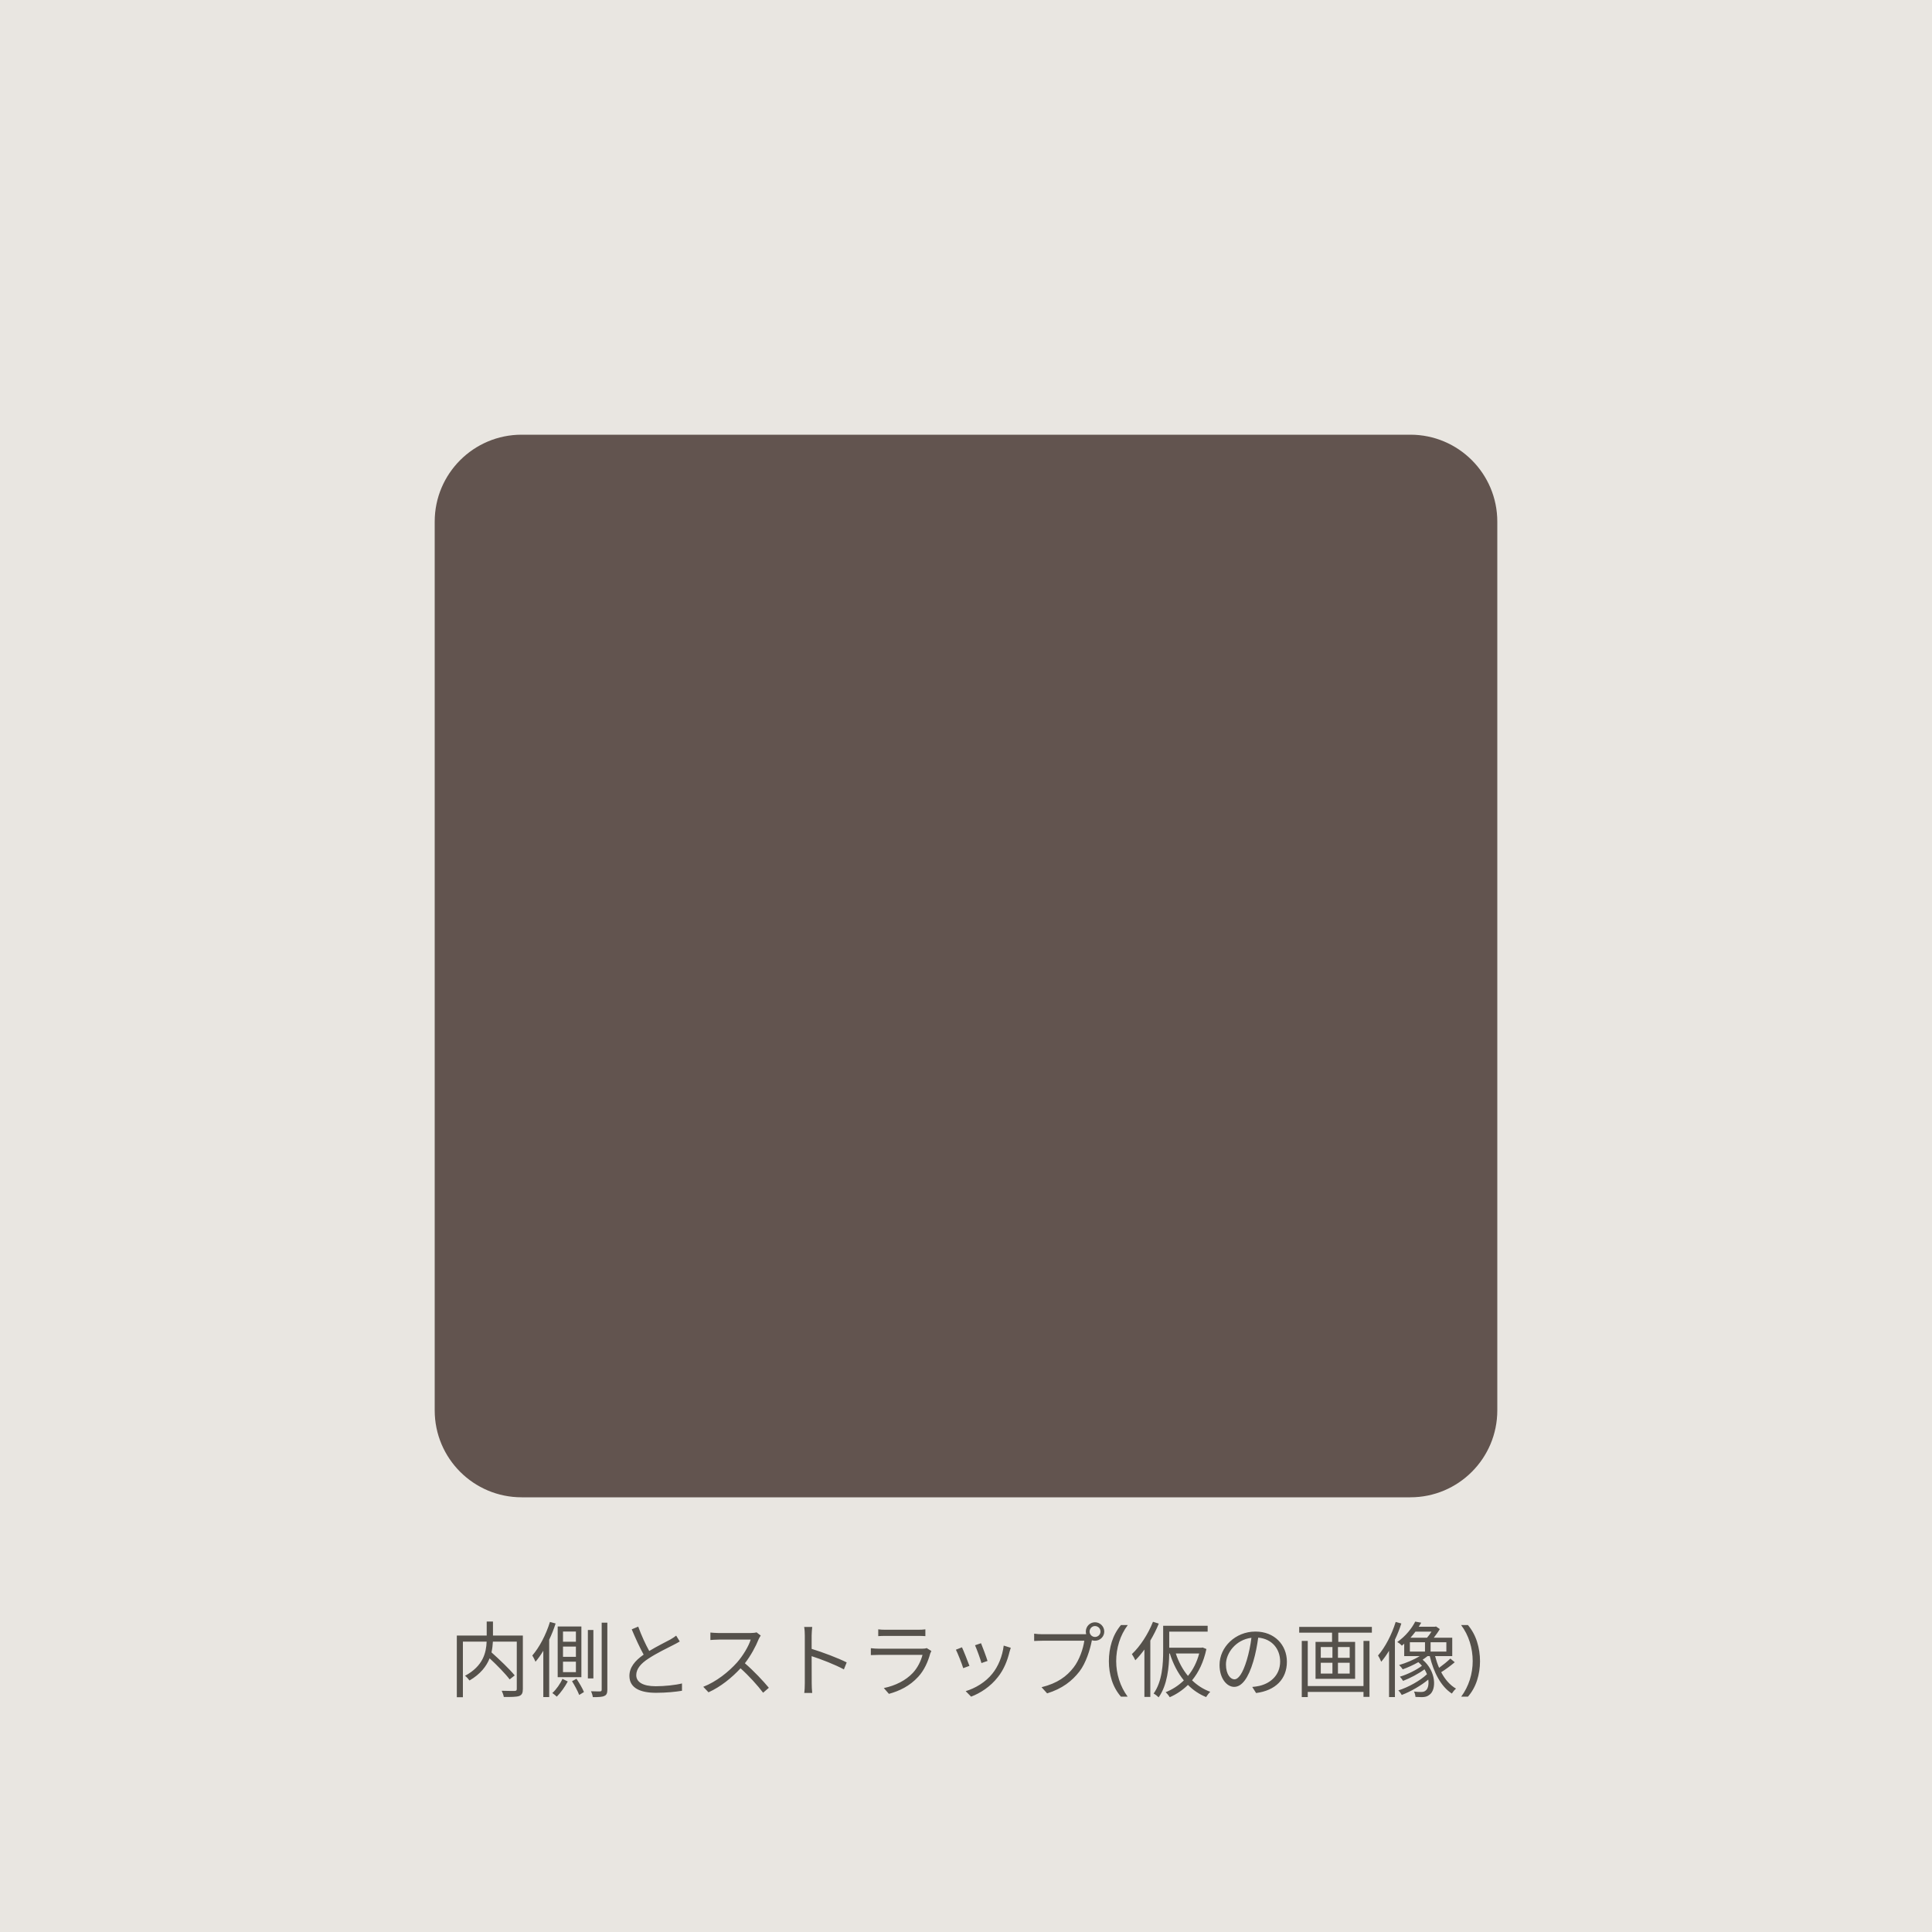
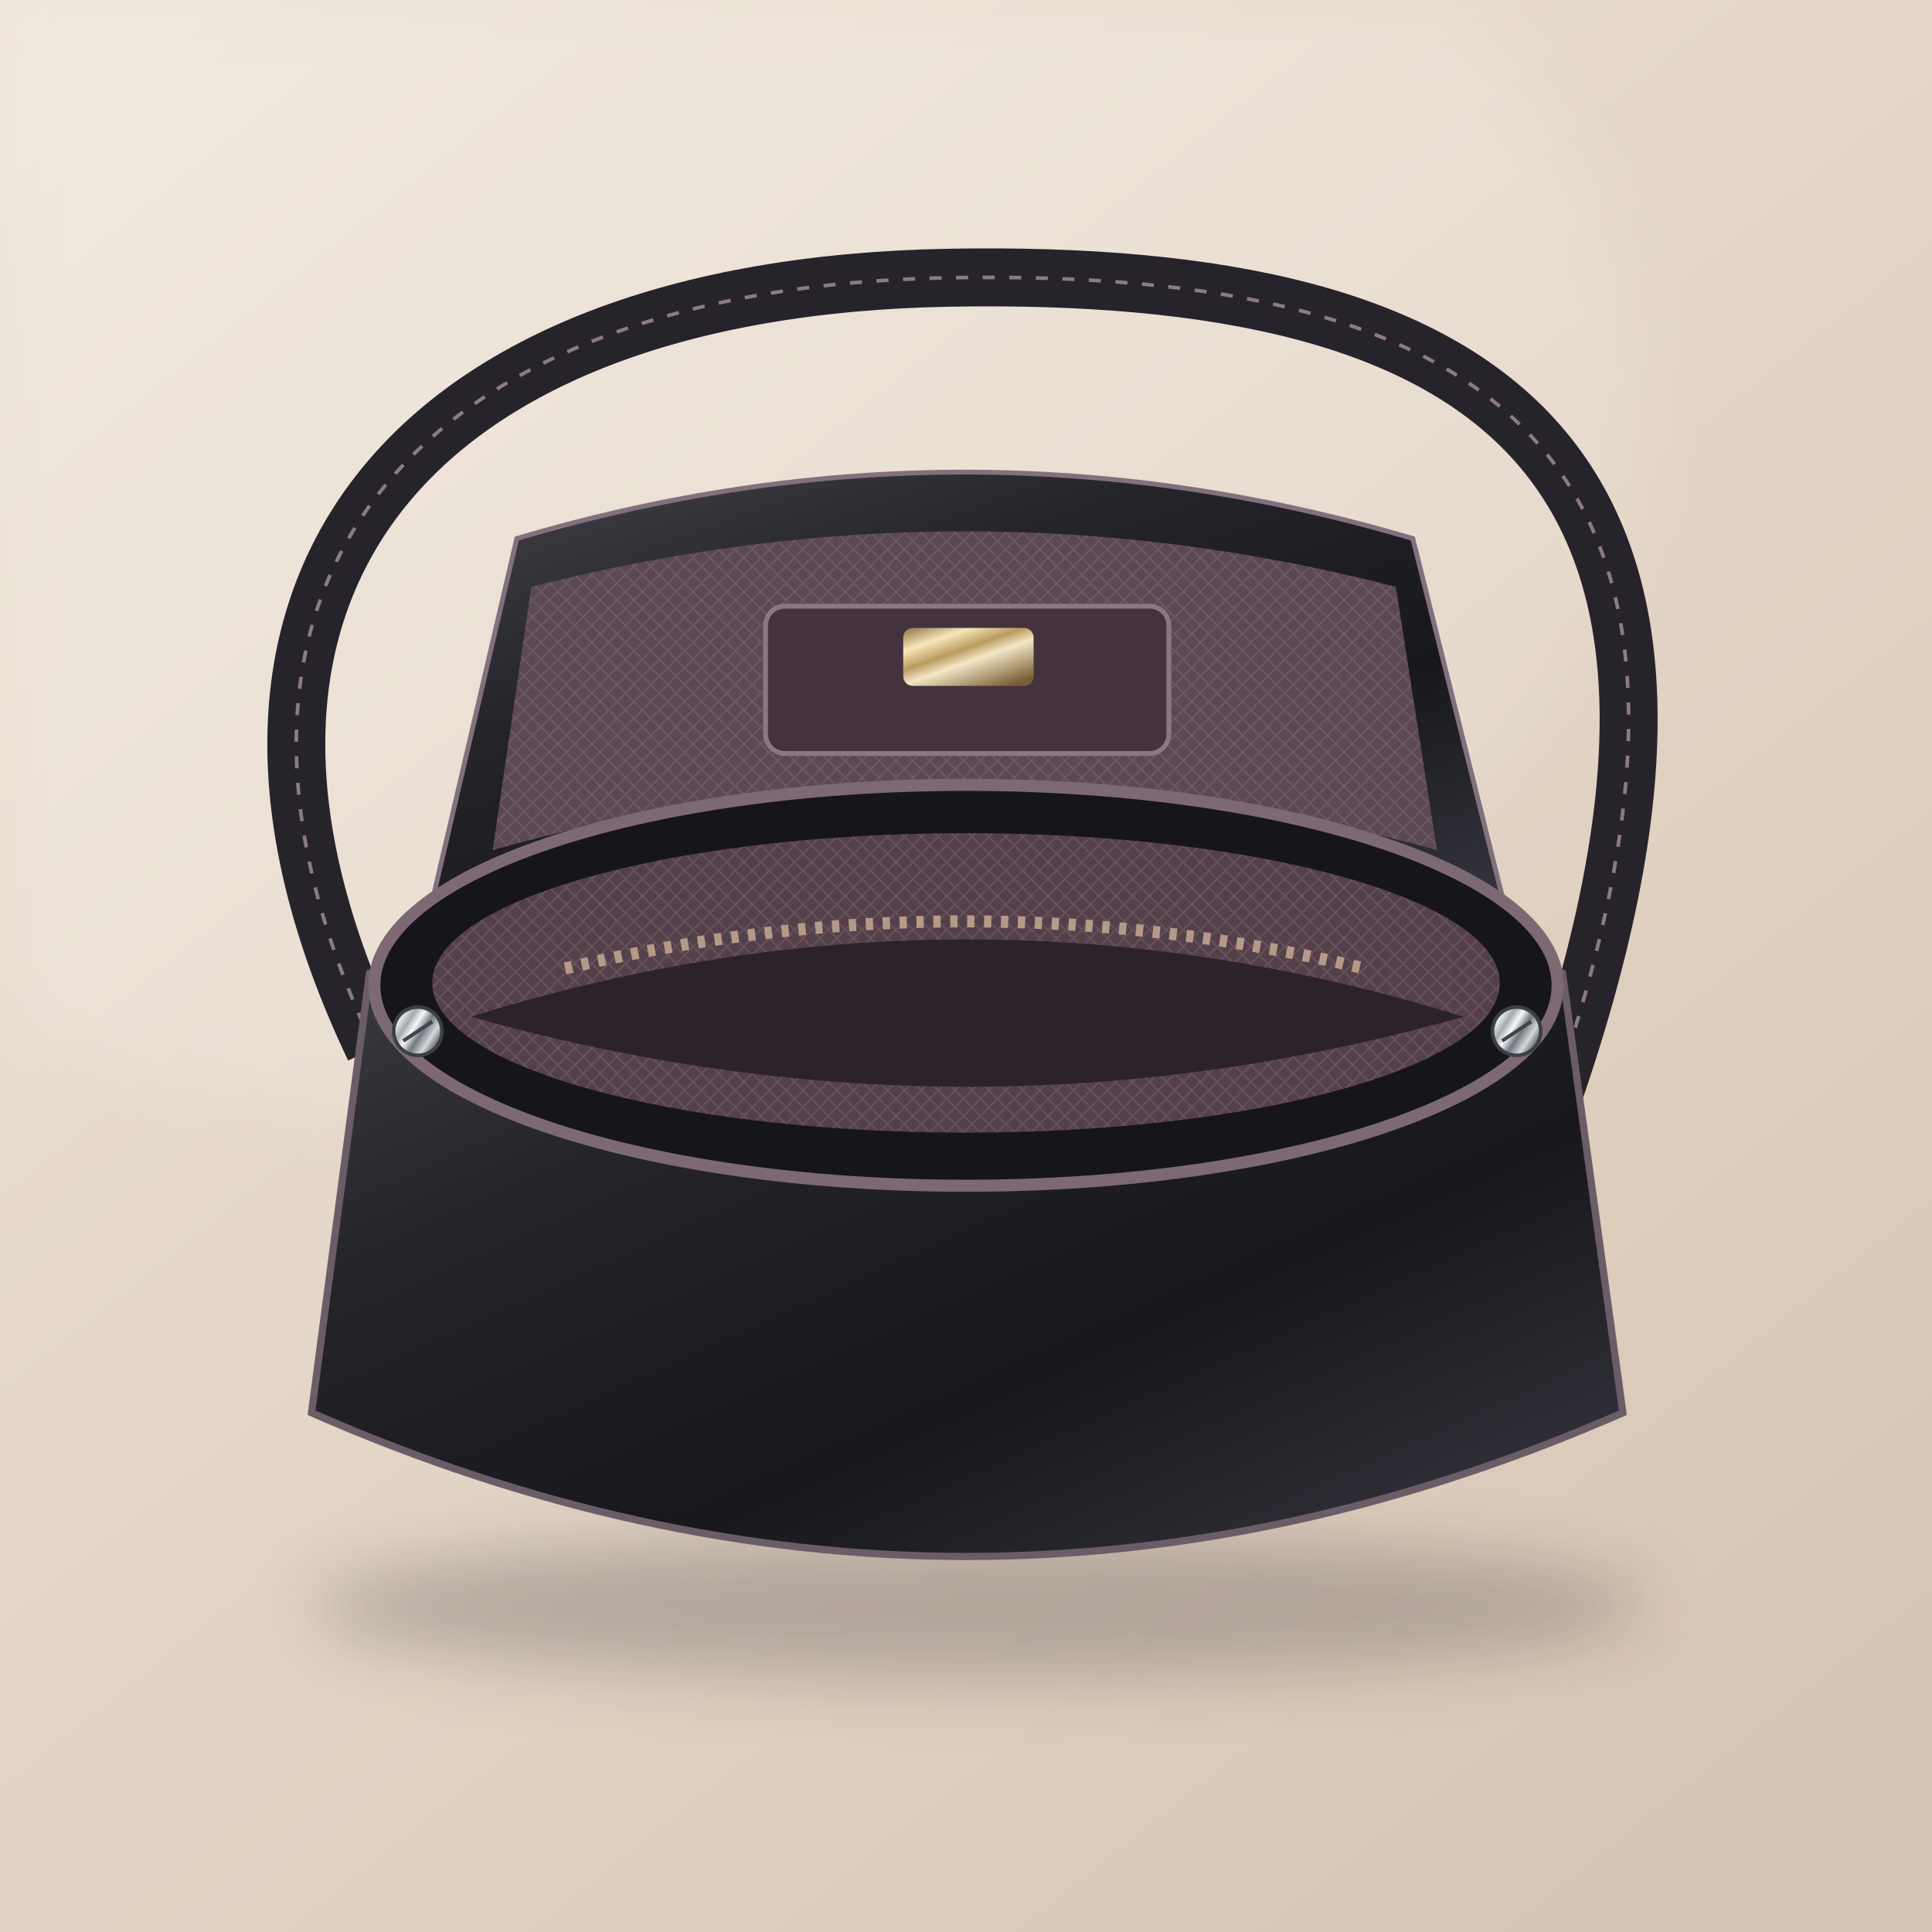
- <svg xmlns="http://www.w3.org/2000/svg" viewBox="0 0 800 800" role="img" aria-label="内側とストラップ(仮の画像)">
-   <rect width="800" height="800" fill="#e9e6e1" />
-   <rect x="180" y="180" width="440" height="440" rx="36" fill="#4a3b35" opacity=".85" />
-   <text x="400" y="700" font-family="sans-serif" font-size="34" text-anchor="middle" fill="#55514b">内側とストラップ(仮の画像)</text>
+ <svg xmlns="http://www.w3.org/2000/svg" width="800" height="800" viewBox="0 0 800 800" role="img" aria-labelledby="title">
+   <defs>
+     <linearGradient id="bg" x2=".8" y2="1">
+       <stop stop-color="#f0e7dc" />
+       <stop offset="1" stop-color="#d8c6b4" />
+     </linearGradient>
+     <linearGradient id="steel" x1="0" y1="0" x2="1" y2=".65">
+       <stop stop-color="#5d636a" />
+       <stop offset=".19" stop-color="#f0f2f3" />
+       <stop offset=".35" stop-color="#a3aab0" />
+       <stop offset=".49" stop-color="#f8f9f8" />
+       <stop offset=".65" stop-color="#707880" />
+       <stop offset=".83" stop-color="#d5d8d9" />
+       <stop offset="1" stop-color="#555d65" />
+     </linearGradient>
+     <linearGradient id="black" x2=".8" y2="1">
+       <stop stop-color="#53575b" />
+       <stop offset=".3" stop-color="#25282c" />
+       <stop offset=".7" stop-color="#111519" />
+       <stop offset="1" stop-color="#383c40" />
+     </linearGradient>
+     <linearGradient id="leather" x2=".85" y2="1">
+       <stop stop-color="#45434a" />
+       <stop offset=".35" stop-color="#25242b" />
+       <stop offset=".7" stop-color="#17171d" />
+       <stop offset="1" stop-color="#333139" />
+     </linearGradient>
+     <linearGradient id="gold" x2=".8" y2="1">
+       <stop stop-color="#8a7042" />
+       <stop offset=".25" stop-color="#f6e7b8" />
+       <stop offset=".45" stop-color="#ba9a5e" />
+       <stop offset=".6" stop-color="#f3e7c6" />
+       <stop offset="1" stop-color="#7a5f36" />
+     </linearGradient>
+     <radialGradient id="glass" cx=".35" cy=".25" r=".8">
+       <stop stop-color="#769eac" />
+       <stop offset=".25" stop-color="#35505d" />
+       <stop offset=".5" stop-color="#192936" />
+       <stop offset=".8" stop-color="#090f1b" />
+       <stop offset="1" stop-color="#3c5965" />
+     </radialGradient>
+     <linearGradient id="coating" x2=".8" y2="1">
+       <stop stop-color="#7cdbc8" stop-opacity=".7" />
+       <stop offset=".35" stop-color="#8a6cce" stop-opacity=".15" />
+       <stop offset=".7" stop-color="#c05d9a" stop-opacity=".4" />
+       <stop offset="1" stop-color="#dbc284" stop-opacity=".1" />
+     </linearGradient>
+     <linearGradient id="glint" x2="1" y2="1">
+       <stop stop-color="#ffffff" stop-opacity=".6" />
+       <stop offset=".45" stop-color="#ffffff" stop-opacity=".03" />
+       <stop offset="1" stop-color="#ffffff" stop-opacity=".12" />
+     </linearGradient>
+     <linearGradient id="foil" x2="1" y2=".75">
+       <stop stop-color="#adaddc" />
+       <stop offset=".17" stop-color="#a9e1df" />
+       <stop offset=".33" stop-color="#e6e5a6" />
+       <stop offset=".5" stop-color="#e4a6c4" />
+       <stop offset=".68" stop-color="#a2b9ec" />
+       <stop offset=".85" stop-color="#95d9cb" />
+       <stop offset="1" stop-color="#e6c598" />
+     </linearGradient>
+     <linearGradient id="blue" x2="1" y2="1">
+       <stop stop-color="#193252" />
+       <stop offset=".5" stop-color="#437f9d" />
+       <stop offset="1" stop-color="#152a51" />
+     </linearGradient>
+     <linearGradient id="armor" x2="1" y2=".6">
+       <stop stop-color="#b2d0cf" />
+       <stop offset=".2" stop-color="#627f85" />
+       <stop offset=".55" stop-color="#294953" />
+       <stop offset=".8" stop-color="#61858a" />
+       <stop offset="1" stop-color="#193a46" />
+     </linearGradient>
+     <linearGradient id="cape" x2="1" y2=".3">
+       <stop stop-color="#4a344b" />
+       <stop offset=".3" stop-color="#8e6976" />
+       <stop offset=".5" stop-color="#4d354d" />
+       <stop offset=".75" stop-color="#a27b86" />
+       <stop offset="1" stop-color="#4d3448" />
+     </linearGradient>
+     <linearGradient id="skin" x2="1" y2=".3">
+       <stop stop-color="#f3cdb2" />
+       <stop offset=".5" stop-color="#c8937e" />
+       <stop offset="1" stop-color="#825a54" />
+     </linearGradient>
+     <filter id="blur" x="-.5" y="-.8" width="2" height="2.6">
+       <feGaussianBlur stdDeviation="14" />
+     </filter>
+     <filter id="grain">
+       <feTurbulence type="fractalNoise" baseFrequency=".65" numOctaves="3" seed="12" result="noise" />
+       <feColorMatrix in="noise" type="saturate" values="0" />
+       <feComposite in2="SourceGraphic" operator="in" />
+       <feBlend in="SourceGraphic" mode="soft-light" />
+     </filter>
+     <pattern id="pebble" width="9" height="8" patternUnits="userSpaceOnUse">
+       <path d="M1 2q2-2 4 0M4 6q2-2 4 0" fill="none" stroke="#b4a5ac" stroke-opacity=".14" stroke-width=".7" />
+     </pattern>
+     <pattern id="weave" width="7" height="7" patternUnits="userSpaceOnUse">
+       <path d="M0 0L7 7M0 7L7 0" stroke="#d3c3b5" stroke-opacity=".14" stroke-width=".7" />
+     </pattern>
+   </defs>
+   <rect x="0" y="0" width="800" height="800" rx="0" fill="url(#bg)" />
+   <ellipse cx="240" cy="170" rx="440" ry="300" fill="#fff" opacity=".15" filter="url(#blur)" />
+   <ellipse cx="405" cy="665" rx="278" ry="30" fill="#25222b" opacity=".24" filter="url(#blur)" />
+   <path d="M155 434C65 245 169 119 393 115S736 188 642 457" fill="none" stroke="#26232b" stroke-width="24" />
+   <path d="M155 434C65 245 169 119 393 115S736 188 642 457" fill="none" stroke="#8d7a83" stroke-width="1.5" stroke-dasharray="5 6" />
+   <path d="M176 386L214 223Q399 168 585 223L625 383Z" fill="url(#leather)" stroke="#82717c" stroke-width="2" />
+   <path d="M220 243Q400 197 578 243L595 352Q397 298 204 352Z" fill="#5b4852" />
+   <path d="M220 243Q400 197 578 243L595 352Q397 298 204 352Z" fill="url(#weave)" />
+   <path d="M153 403Q400 311 647 403L672 585Q400 704 129 585Z" fill="url(#leather)" stroke="#6a5d67" stroke-width="3" />
+   <ellipse cx="400" cy="408" rx="245" ry="83" fill="#16151b" stroke="#7d6973" stroke-width="5" />
+   <ellipse cx="400" cy="407" rx="221" ry="62" fill="#54404b" />
+   <ellipse cx="400" cy="407" rx="221" ry="62" fill="url(#weave)" />
+   <path d="M195 421Q400 357 606 421Q401 479 195 421Z" fill="#2c222b" />
+   <path d="M234 401Q400 362 565 401" fill="none" stroke="#b59a86" stroke-width="5" stroke-dasharray="3 4" />
+   <rect x="317" y="251" width="167" height="61" rx="8" fill="#44333e" stroke="#8f7582" stroke-width="2" />
+   <rect x="374" y="260" width="54" height="24" rx="4" fill="url(#gold)" />
+   <circle cx="173" cy="427" r="10" fill="url(#steel)" stroke="#3c4045" stroke-width="1.5" />
+   <path d="M167 431L179 423" fill="none" stroke="#40434a" stroke-width="1.5" />
+   <circle cx="628" cy="427" r="10" fill="url(#steel)" stroke="#3c4045" stroke-width="1.5" />
+   <path d="M622 431L634 423" fill="none" stroke="#40434a" stroke-width="1.5" />
</svg>
